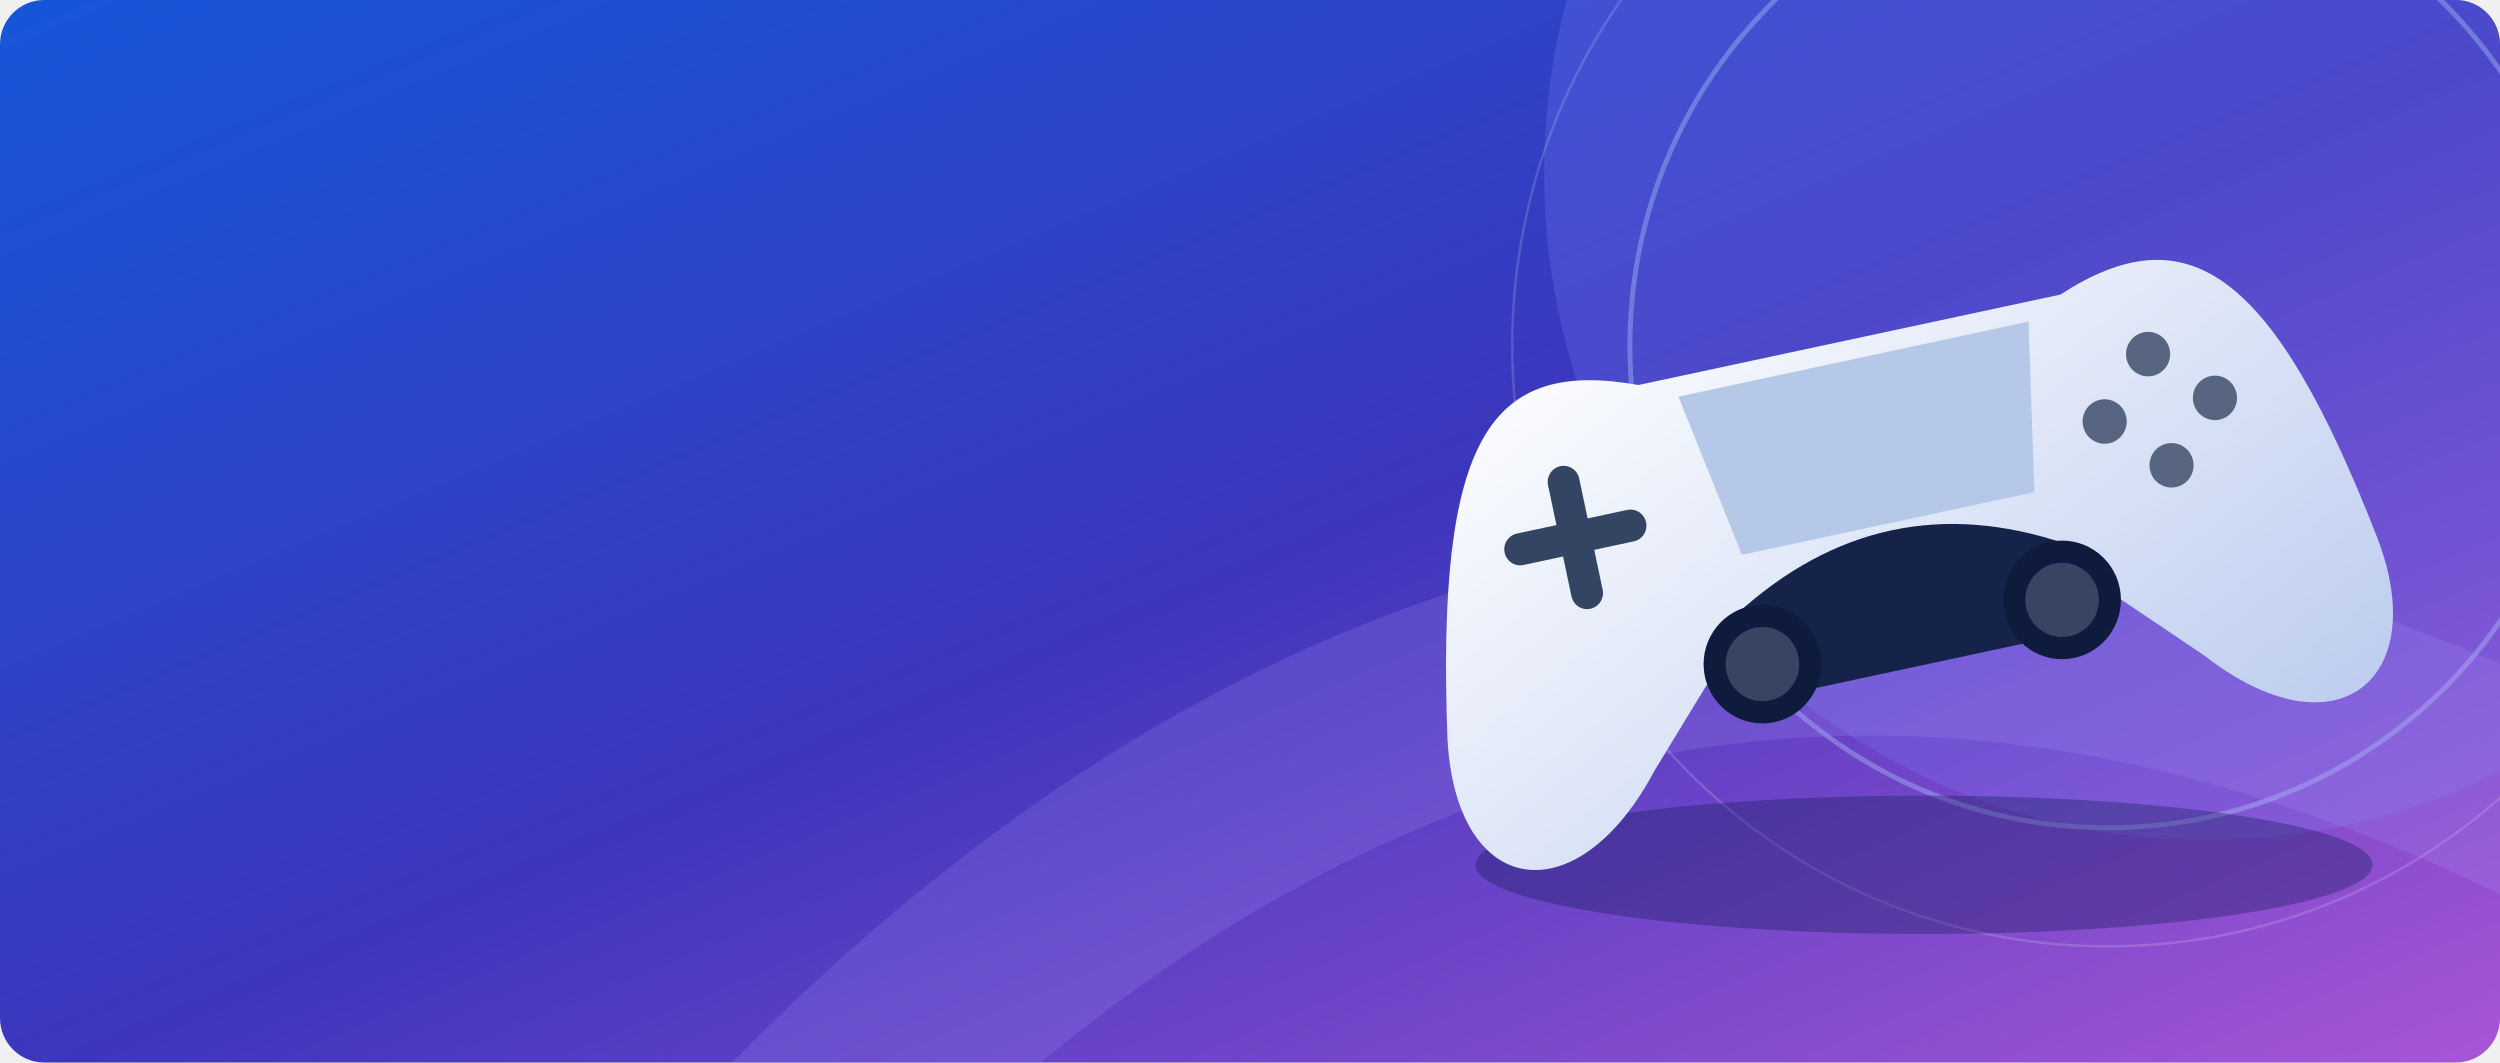
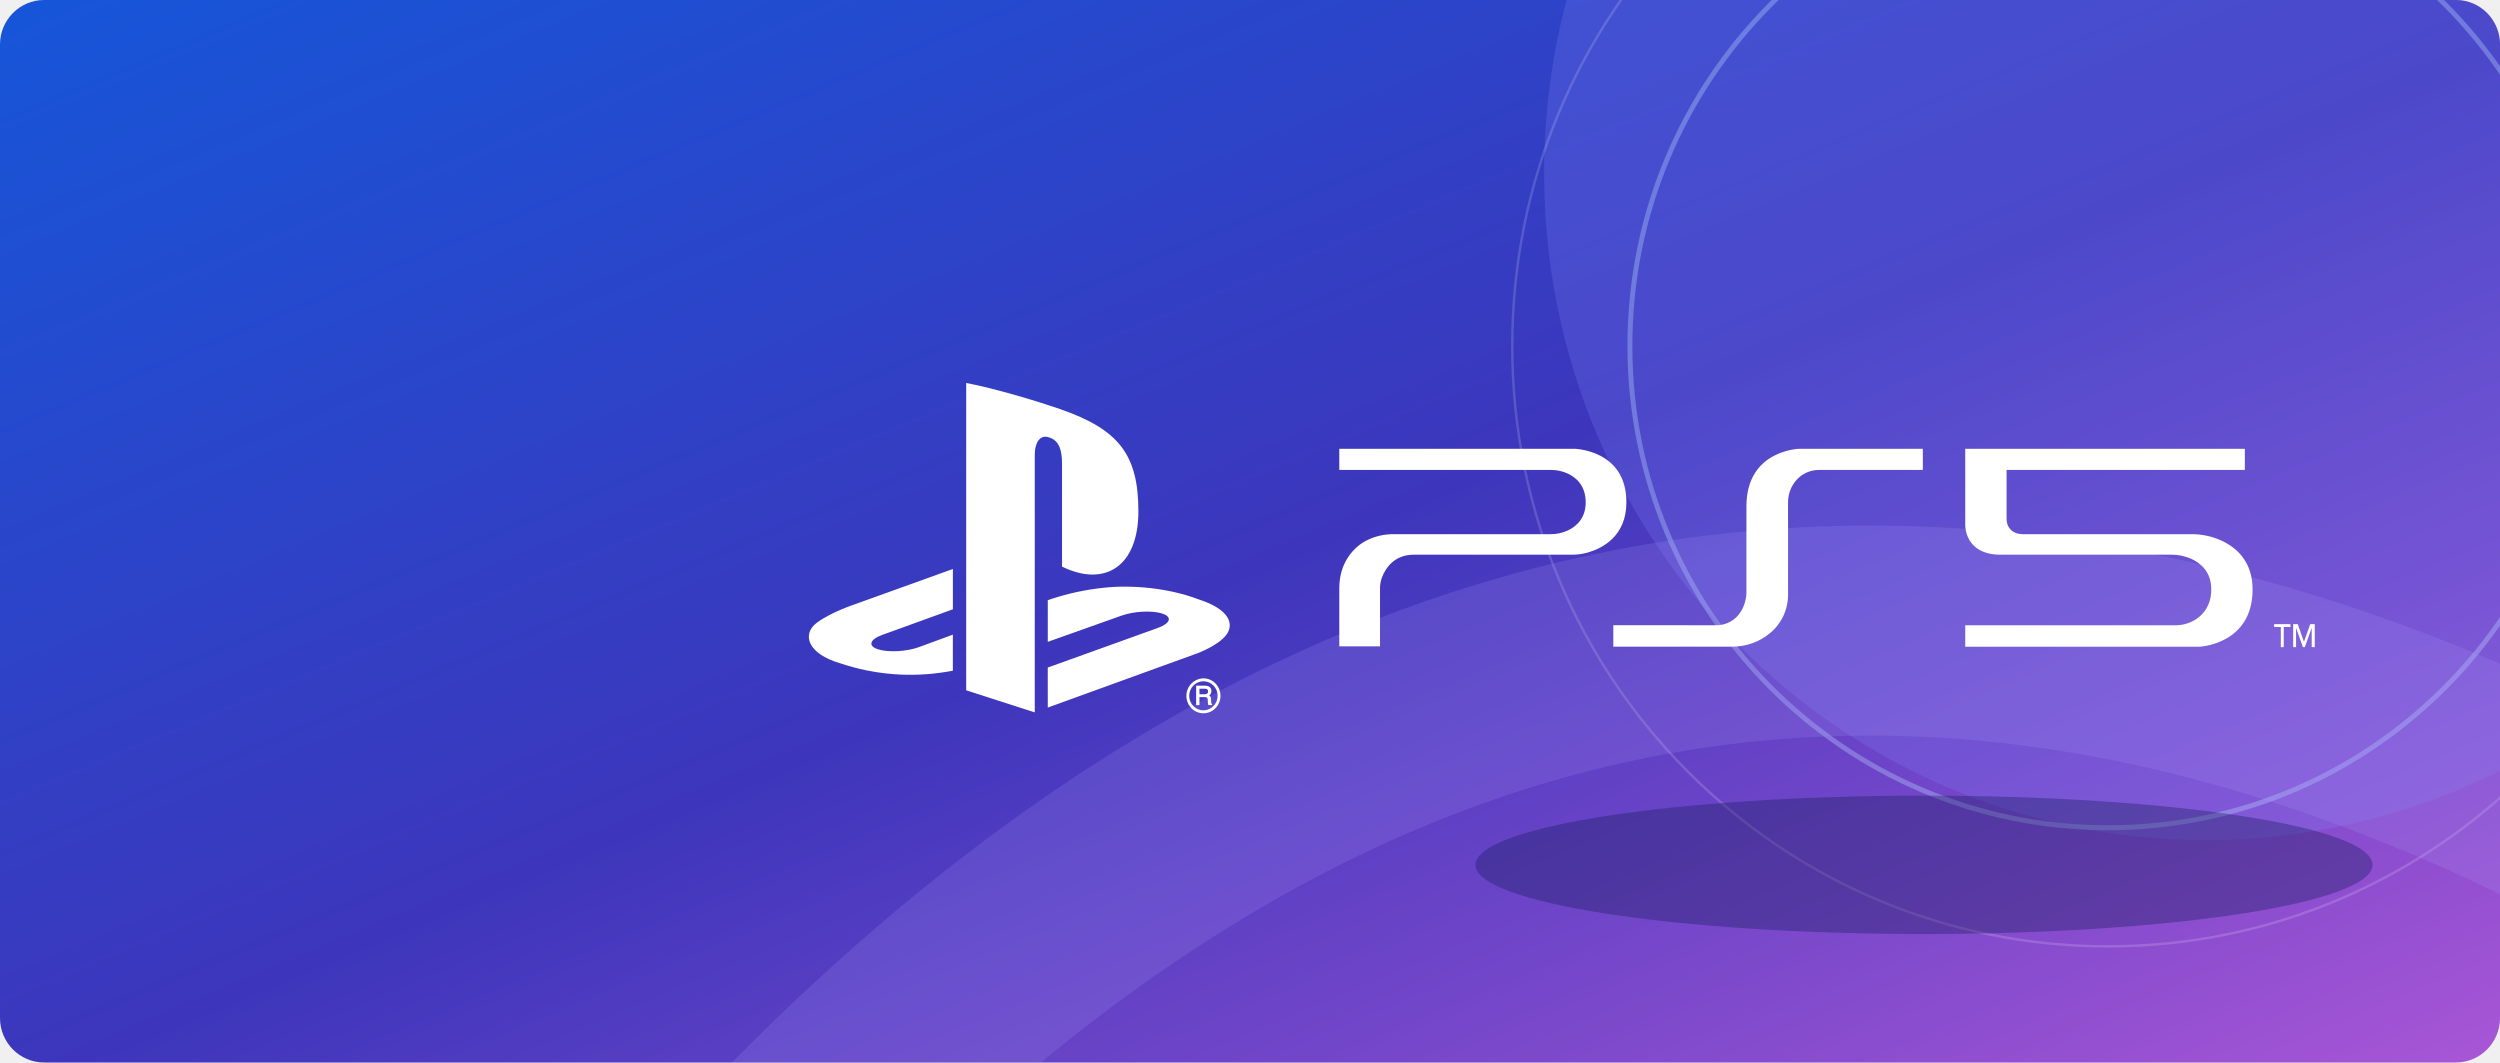
<svg xmlns="http://www.w3.org/2000/svg" width="1040" height="442" viewBox="0 0 1020 430" preserveAspectRatio="none">
  <defs>
    <linearGradient id="bg" x1="0" y1="0" x2="1" y2="1">
      <stop stop-color="#1656d9" />
      <stop offset=".52" stop-color="#3d36bc" />
      <stop offset="1" stop-color="#a856d6" />
-     </linearGradient>
-     <linearGradient id="pad" y2="1">
-       <stop stop-color="#fff" />
-       <stop offset="1" stop-color="#bcccef" />
    </linearGradient>
    <clipPath id="c">
      <rect width="1020" height="430" rx="18" />
    </clipPath>
  </defs>
  <g clip-path="url(#c)">
    <rect width="1020" height="430" fill="url(#bg)" />
    <circle cx="900" cy="70" r="270" fill="#7d80f8" opacity=".24" />
    <circle cx="860" cy="140" r="195" fill="none" stroke="#b8d4ff" stroke-width="2" opacity=".35" />
    <circle cx="860" cy="140" r="243" fill="none" stroke="#fff" opacity=".16" />
    <path d="M300 490Q650 110 1080 345" fill="none" stroke="#ac9afb" stroke-width="85" opacity=".18" />
    <ellipse cx="785" cy="350" rx="183" ry="28" fill="#10195a" opacity=".35" />
-     <g transform="translate(550 25) rotate(-12 220 190)">
-       <path d="M133 111C76 88 48 114 27 235C17 299 64 316 107 265L145 225H296L336 266C380 318 425 295 415 234C396 120 367 89 309 111Z" fill="url(#pad)" />
-       <path d="M148 119H294L282 187H160Z" fill="#b5c8e8" />
-       <path d="M153 210Q222 170 290 210L298 246H145Z" fill="#152249" />
-       <circle cx="159" cy="232" r="24" fill="#0f1b3d" />
-       <circle cx="284" cy="232" r="24" fill="#0f1b3d" />
-       <circle cx="159" cy="232" r="15" fill="#384562" />
-       <circle cx="284" cy="232" r="15" fill="#384562" />
-       <path d="M95 143V189M72 166H118" stroke="#344563" stroke-width="13" stroke-linecap="round" />
-       <g fill="#586580">
-         <circle cx="339" cy="142" r="9" />
-         <circle cx="362" cy="165" r="9" />
-         <circle cx="339" cy="188" r="9" />
-         <circle cx="316" cy="165" r="9" />
-       </g>
+     <g transform="translate(330 155) scale(0.62)" fill="#ffffff">
+       <path class="cls-1" style="fill-rule:evenodd" d="M20.79,183C-1,176.77-4.7,163.91,5.26,156.5c9.21-6.87,24.87-12,24.87-12L94.8,121.4v26.32L48.26,164.45c-8.23,3-9.49,7.16-2.8,9.35s18.78,1.57,27-1.39l22.32-8.14v23.55c-1.41.26-3,.51-4.45.75A145.79,145.79,0,0,1,20.79,183Zm136.44,2.74,72.57-25.9c8.24-3,9.5-7.14,2.81-9.33s-18.78-1.57-27,1.4l-48.36,17.06V141.78l2.8-.95a165.71,165.71,0,0,1,33.61-7.13c19.65-2.17,43.71.3,62.59,7.46,21.29,6.74,23.69,16.67,18.28,23.51s-18.67,11.71-18.67,11.71l-98.61,35.49Zm8.49-168.57c38.21,13.19,51.16,29.61,51.16,66.61,0,36.05-22.14,49.72-50.26,36.07V52.62c0-7.88-1.44-15.14-8.8-17.2-5.64-1.82-9.14,3.45-9.14,11.33V215l-45.12-14.4V0c19.19,3.58,47.14,12,62.16,17.13Zm97,184.15a1.64,1.64,0,0,1-.54,1.43,2.84,2.84,0,0,1-1.65.42h-3.47v-3.59h3.68a2.79,2.79,0,0,1,1.2.22,1.53,1.53,0,0,1,.78,1.52Zm2.49,8.18a.79.79,0,0,1-.37-.56,4.21,4.21,0,0,1-.1-1l-.07-1.63a2.93,2.93,0,0,0-.44-1.69,2.73,2.73,0,0,0-.75-.62,3.37,3.37,0,0,0,.95-.93,3.6,3.6,0,0,0,.49-1.94,3.16,3.16,0,0,0-1.85-3.12,5.71,5.71,0,0,0-2.37-.43h-5.81v12.7h2.17v-5.21h3.42a3.3,3.3,0,0,1,1.33.2,1.42,1.42,0,0,1,.71,1.35l.1,2a6.68,6.68,0,0,0,.09,1,1.8,1.8,0,0,0,.16.48l.08.15h2.42v-.74Zm-14.89-5.3a9.51,9.51,0,0,1,2.74-6.71,9.23,9.23,0,0,1,13.22,0,9.52,9.52,0,0,1-6.61,16.19,9.23,9.23,0,0,1-6.61-2.78,9.51,9.51,0,0,1-2.74-6.7Zm9.35,11.4a11.05,11.05,0,0,0,7.94-3.35,11.52,11.52,0,0,0,0-16.12,11.08,11.08,0,0,0-7.94-3.34,11.44,11.44,0,0,0-7.94,19.46,11.05,11.05,0,0,0,7.94,3.35Z" />
+       <path d="M970.58,172.41h-1.92V159.26h-4.4v-1.84H975v1.84h-4.4Zm13.31-3.48h0L988,157.42h3v15H989V159.88h0l-4.55,12.53h-1.22l-4.53-12.53h0v12.53H976.8v-15h3ZM945,42.94H761V92.82s-.56,19.26,23.26,19.26H896.73a31.57,31.57,0,0,1,12.83,2.61c6.28,2.8,13.34,8.5,13.34,20,0,10.32-5,16.18-9.95,19.46a25,25,0,0,1-13.76,4H761v14H915.09s35-1.42,35-37.39c0-18.29-10.68-27.35-20.29-31.79A47,47,0,0,0,910,98.68H798.53a11.24,11.24,0,0,1-5.34-1.27c-2.38-1.29-5-3.85-5-8.89V56.75H945ZM529.41,158.1v14h78.1a38.71,38.71,0,0,0,25.5-9.23,32.27,32.27,0,0,0,11.38-25.36V78a21.5,21.5,0,0,1,8-17A20,20,0,0,1,665,56.75h68.09V42.94H652s-35,.56-35,37.58v55.57A24.12,24.12,0,0,1,613.46,149a18.78,18.78,0,0,1-16.7,9.13ZM349.09,42.94V56.75h139.2a26.28,26.28,0,0,1,11.22,2.41c5.52,2.59,11.72,7.92,11.72,18.73,0,10.5-6.2,15.75-11.72,18.35a26.78,26.78,0,0,1-11.4,2.44H384.87a39.28,39.28,0,0,0-17.64,4c-8.59,4.31-18.14,14.46-18.14,31.2v38h26.79V134.05a19.66,19.66,0,0,1,1.31-7.2c2.21-5.67,7.8-14.77,20.87-14.77h104.1a37.78,37.78,0,0,0,10.36-1.39c9.56-2.72,25.5-10.58,25.5-32.8,0-34.53-34.37-34.95-34.37-34.95Z" />
    </g>
  </g>
</svg>
